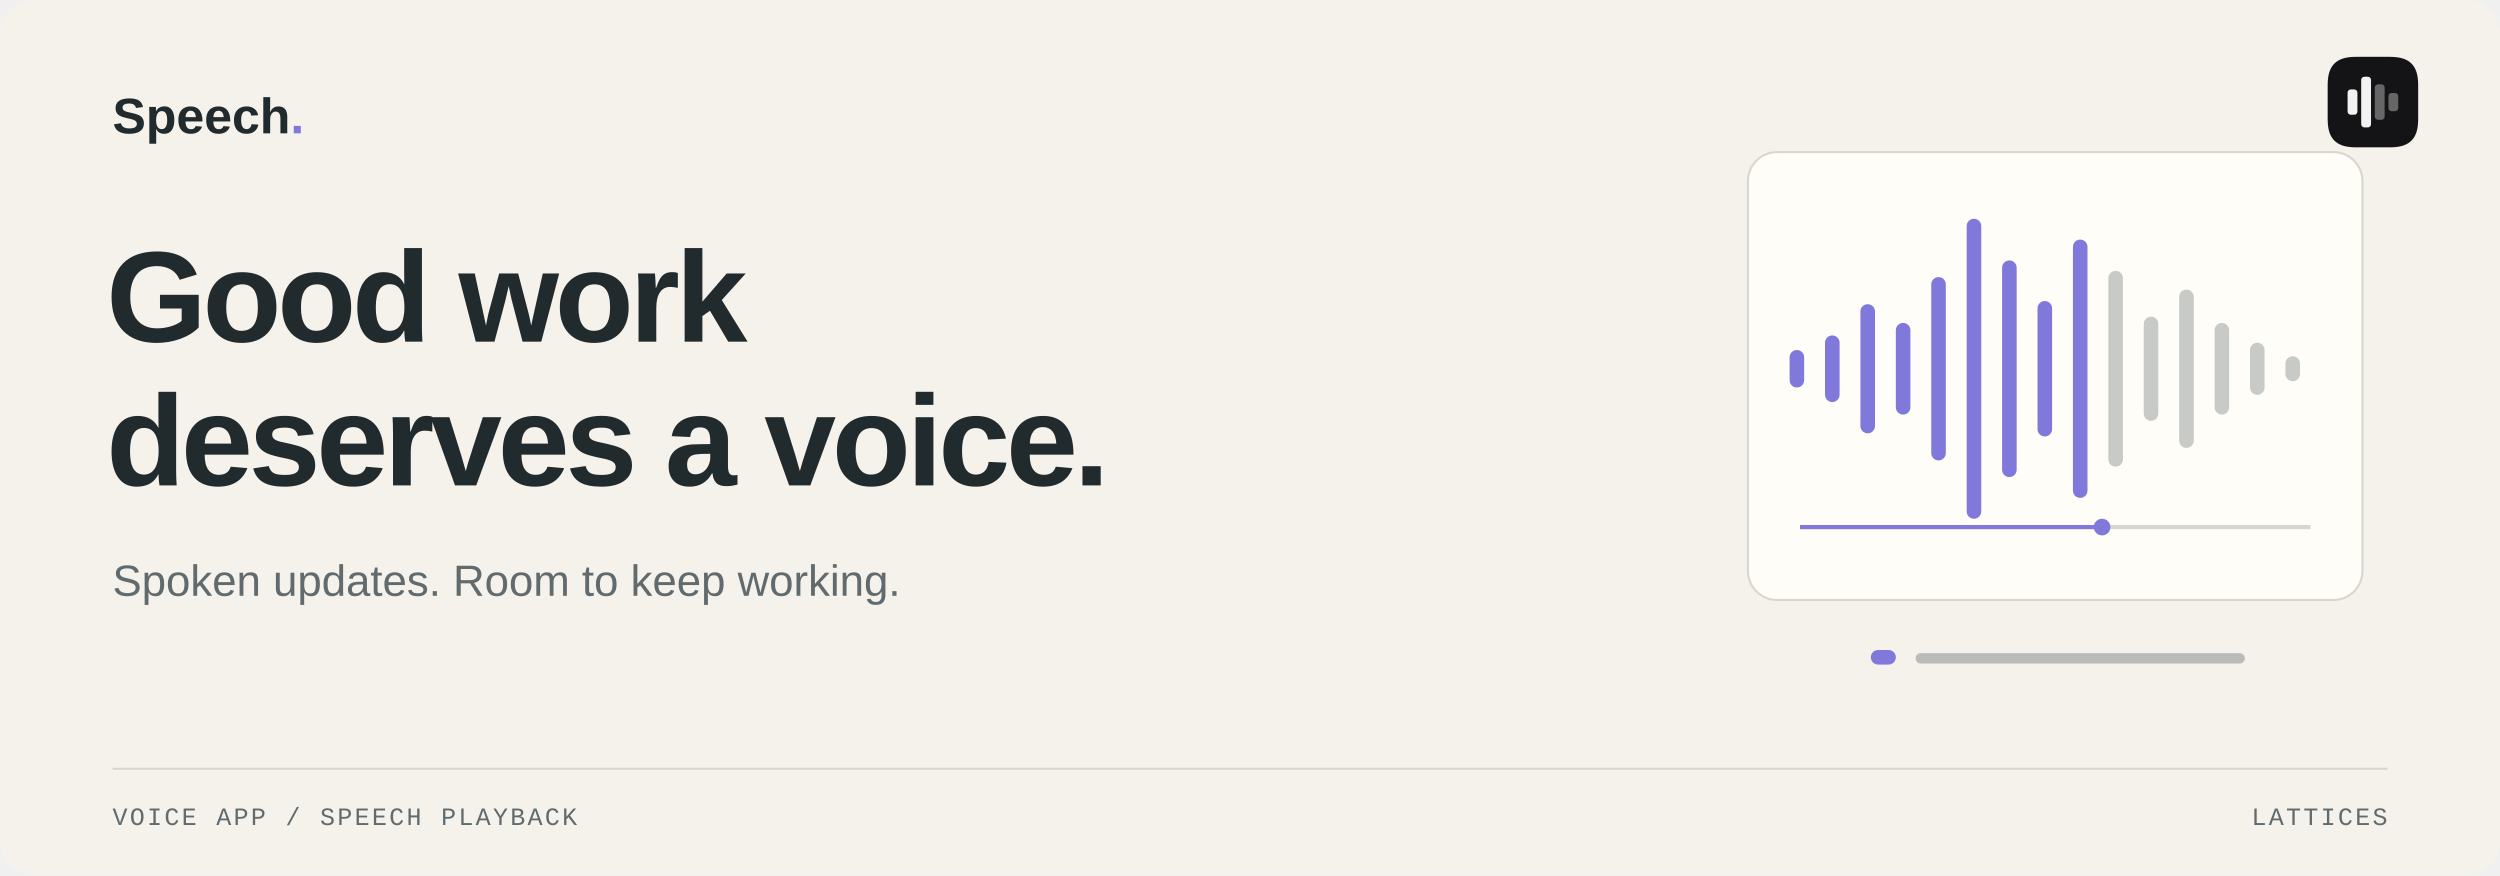
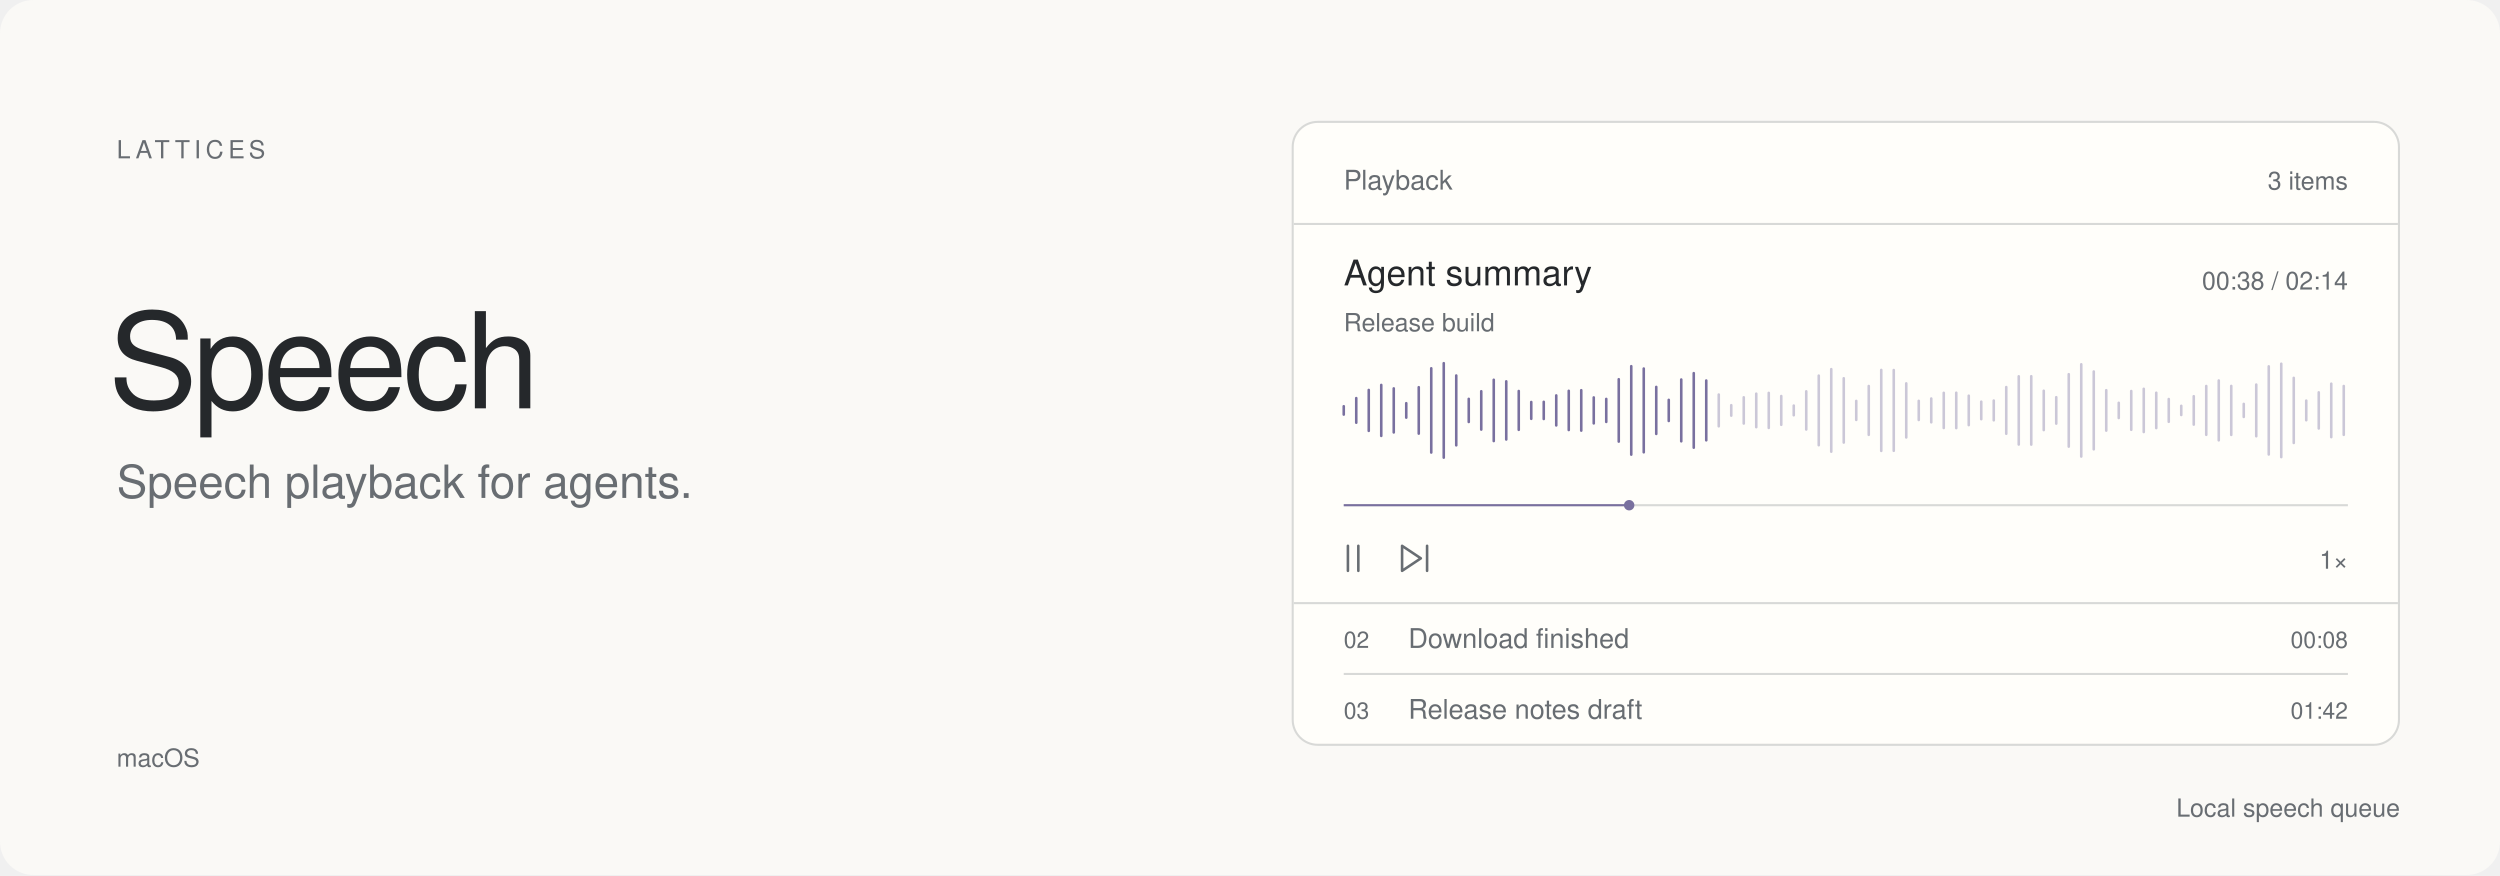
<svg xmlns="http://www.w3.org/2000/svg" width="1200" height="420" viewBox="0 0 1200 420" role="img" aria-labelledby="title desc">
-   <rect width="1200" height="420" rx="16" fill="#f5f2eb" />
-   <svg x="1112" y="22" width="54" height="54" viewBox="0 0 1024 1024">
-     <path d="M384.28 100L639.72 100L639.72 100L665.513 100.107L681.656 100.427L695.424 100.961L707.826 101.709L719.281 102.67L730.016 103.844L740.167 105.232L749.827 106.833L759.059 108.646L767.909 110.673L776.413 112.912L784.598 115.364L792.484 118.028L800.088 120.905L807.424 123.994L814.502 127.295L821.331 130.808L827.918 134.534L834.269 138.473L840.389 142.625L846.282 146.99L851.951 151.569L857.398 156.363L862.626 161.374L867.637 166.602L872.431 172.049L877.01 177.718L881.375 183.611L885.527 189.731L889.466 196.082L893.192 202.669L896.705 209.498L900.006 216.576L903.095 223.912L905.972 231.516L908.636 239.402L911.088 247.587L913.327 256.091L915.354 264.941L917.167 274.173L918.768 283.833L920.156 293.984L921.33 304.719L922.291 316.174L923.039 328.576L923.573 342.344L923.893 358.487L924 384.28L924 639.72L924 639.72L923.893 665.513L923.573 681.656L923.039 695.424L922.291 707.826L921.33 719.281L920.156 730.016L918.768 740.167L917.167 749.827L915.354 759.059L913.327 767.909L911.088 776.413L908.636 784.598L905.972 792.484L903.095 800.088L900.006 807.424L896.705 814.502L893.192 821.331L889.466 827.918L885.527 834.269L881.375 840.389L877.01 846.282L872.431 851.951L867.637 857.398L862.626 862.626L857.398 867.637L851.951 872.431L846.282 877.01L840.389 881.375L834.269 885.527L827.918 889.466L821.331 893.192L814.502 896.705L807.424 900.006L800.088 903.095L792.484 905.972L784.598 908.636L776.413 911.088L767.909 913.327L759.059 915.354L749.827 917.167L740.167 918.768L730.016 920.156L719.281 921.33L707.826 922.291L695.424 923.039L681.656 923.573L665.513 923.893L639.72 924L384.28 924L384.28 924L358.487 923.893L342.344 923.573L328.576 923.039L316.174 922.291L304.719 921.33L293.984 920.156L283.833 918.768L274.173 917.167L264.941 915.354L256.091 913.327L247.587 911.088L239.402 908.636L231.516 905.972L223.912 903.095L216.576 900.006L209.498 896.705L202.669 893.192L196.082 889.466L189.731 885.527L183.611 881.375L177.718 877.01L172.049 872.431L166.602 867.637L161.374 862.626L156.363 857.398L151.569 851.951L146.99 846.282L142.625 840.389L138.473 834.269L134.534 827.918L130.808 821.331L127.295 814.502L123.994 807.424L120.905 800.088L118.028 792.484L115.364 784.598L112.912 776.413L110.673 767.909L108.646 759.059L106.833 749.827L105.232 740.167L103.844 730.016L102.67 719.281L101.709 707.826L100.961 695.424L100.427 681.656L100.107 665.513L100 639.72L100 384.28L100 384.28L100.107 358.487L100.427 342.344L100.961 328.576L101.709 316.174L102.67 304.719L103.844 293.984L105.232 283.833L106.833 274.173L108.646 264.941L110.673 256.091L112.912 247.587L115.364 239.402L118.028 231.516L120.905 223.912L123.994 216.576L127.295 209.498L130.808 202.669L134.534 196.082L138.473 189.731L142.625 183.611L146.99 177.718L151.569 172.049L156.363 166.602L161.374 161.374L166.602 156.363L172.049 151.569L177.718 146.99L183.611 142.625L189.731 138.473L196.082 134.534L202.669 130.808L209.498 127.295L216.576 123.994L223.912 120.905L231.516 118.028L239.402 115.364L247.587 112.912L256.091 110.673L264.941 108.646L274.173 106.833L283.833 105.232L293.984 103.844L304.719 102.67L316.174 101.709L328.576 100.961L342.344 100.427L358.487 100.107L384.28 100Z" fill="#141416" />
-     <path d="M384.28 100L639.72 100L639.72 100L665.513 100.107L681.656 100.427L695.424 100.961L707.826 101.709L719.281 102.67L730.016 103.844L740.167 105.232L749.827 106.833L759.059 108.646L767.909 110.673L776.413 112.912L784.598 115.364L792.484 118.028L800.088 120.905L807.424 123.994L814.502 127.295L821.331 130.808L827.918 134.534L834.269 138.473L840.389 142.625L846.282 146.99L851.951 151.569L857.398 156.363L862.626 161.374L867.637 166.602L872.431 172.049L877.01 177.718L881.375 183.611L885.527 189.731L889.466 196.082L893.192 202.669L896.705 209.498L900.006 216.576L903.095 223.912L905.972 231.516L908.636 239.402L911.088 247.587L913.327 256.091L915.354 264.941L917.167 274.173L918.768 283.833L920.156 293.984L921.33 304.719L922.291 316.174L923.039 328.576L923.573 342.344L923.893 358.487L924 384.28L924 639.72L924 639.72L923.893 665.513L923.573 681.656L923.039 695.424L922.291 707.826L921.33 719.281L920.156 730.016L918.768 740.167L917.167 749.827L915.354 759.059L913.327 767.909L911.088 776.413L908.636 784.598L905.972 792.484L903.095 800.088L900.006 807.424L896.705 814.502L893.192 821.331L889.466 827.918L885.527 834.269L881.375 840.389L877.01 846.282L872.431 851.951L867.637 857.398L862.626 862.626L857.398 867.637L851.951 872.431L846.282 877.01L840.389 881.375L834.269 885.527L827.918 889.466L821.331 893.192L814.502 896.705L807.424 900.006L800.088 903.095L792.484 905.972L784.598 908.636L776.413 911.088L767.909 913.327L759.059 915.354L749.827 917.167L740.167 918.768L730.016 920.156L719.281 921.33L707.826 922.291L695.424 923.039L681.656 923.573L665.513 923.893L639.72 924L384.28 924L384.28 924L358.487 923.893L342.344 923.573L328.576 923.039L316.174 922.291L304.719 921.33L293.984 920.156L283.833 918.768L274.173 917.167L264.941 915.354L256.091 913.327L247.587 911.088L239.402 908.636L231.516 905.972L223.912 903.095L216.576 900.006L209.498 896.705L202.669 893.192L196.082 889.466L189.731 885.527L183.611 881.375L177.718 877.01L172.049 872.431L166.602 867.637L161.374 862.626L156.363 857.398L151.569 851.951L146.99 846.282L142.625 840.389L138.473 834.269L134.534 827.918L130.808 821.331L127.295 814.502L123.994 807.424L120.905 800.088L118.028 792.484L115.364 784.598L112.912 776.413L110.673 767.909L108.646 759.059L106.833 749.827L105.232 740.167L103.844 730.016L102.67 719.281L101.709 707.826L100.961 695.424L100.427 681.656L100.107 665.513L100 639.72L100 384.28L100 384.28L100.107 358.487L100.427 342.344L100.961 328.576L101.709 316.174L102.67 304.719L103.844 293.984L105.232 283.833L106.833 274.173L108.646 264.941L110.673 256.091L112.912 247.587L115.364 239.402L118.028 231.516L120.905 223.912L123.994 216.576L127.295 209.498L130.808 202.669L134.534 196.082L138.473 189.731L142.625 183.611L146.99 177.718L151.569 172.049L156.363 166.602L161.374 161.374L166.602 156.363L172.049 151.569L177.718 146.99L183.611 142.625L189.731 138.473L196.082 134.534L202.669 130.808L209.498 127.295L216.576 123.994L223.912 120.905L231.516 118.028L239.402 115.364L247.587 112.912L256.091 110.673L264.941 108.646L274.173 106.833L283.833 105.232L293.984 103.844L304.719 102.67L316.174 101.709L328.576 100.961L342.344 100.427L358.487 100.107L384.28 100Z" fill="none" stroke="rgba(255,255,255,.08)" stroke-width="2" />
-     <svg width="576.237" height="576.237" viewBox="0 0 20 20" fill="none" aria-hidden="true" x="223.881" y="223.881">
-       <rect x="2" y="6" width="3.1" height="8" rx="1" fill="#f2f2f2" />
-       <rect x="6.3" y="2" width="3.1" height="16" rx="1" fill="#f2f2f2" />
-       <rect x="10.6" y="4.4" width="3.1" height="11.2" rx="1" fill="#ffffff" fill-opacity="0.35" />
-       <rect x="14.9" y="7.12" width="3.1" height="5.76" rx="1" fill="#ffffff" fill-opacity="0.35" />
-     </svg>
-   </svg>
-   <g font-family="Arial, Helvetica, sans-serif">
-     <text x="54" y="64" font-size="24" font-weight="700" fill="#212b2d">Speech<tspan fill="#8079db">.</tspan>
-     </text>
-     <text x="51" y="164" fill="#212b2d" font-size="62" font-weight="700" letter-spacing="-2">Good work</text>
-     <text x="51" y="233" fill="#212b2d" font-size="62" font-weight="700" letter-spacing="-2">deserves a voice.</text>
-     <text x="54" y="286" font-size="21" fill="#616b6d">Spoken updates. Room to keep working.</text>
-   </g>
-   <g transform="translate(824 44)">
-     <rect x="15" y="29" width="295" height="215" rx="14" fill="#fffdf8" stroke="#d8d6ce" />
-     <rect x="35" y="124.0" width="7" height="18" rx="3.5" fill="#8079db" opacity="1" />
-     <rect x="52" y="117.0" width="7" height="32" rx="3.5" fill="#8079db" opacity="1" />
-     <rect x="69" y="102.0" width="7" height="62" rx="3.5" fill="#8079db" opacity="1" />
-     <rect x="86" y="111.0" width="7" height="44" rx="3.5" fill="#8079db" opacity="1" />
-     <rect x="103" y="89.0" width="7" height="88" rx="3.5" fill="#8079db" opacity="1" />
-     <rect x="120" y="61.0" width="7" height="144" rx="3.5" fill="#8079db" opacity="1" />
-     <rect x="137" y="81.0" width="7" height="104" rx="3.5" fill="#8079db" opacity="1" />
-     <rect x="154" y="100.5" width="7" height="65" rx="3.5" fill="#8079db" opacity="1" />
-     <rect x="171" y="71.0" width="7" height="124" rx="3.5" fill="#8079db" opacity="1" />
-     <rect x="188" y="86.0" width="7" height="94" rx="3.5" fill="#616b6d" opacity="0.35" />
-     <rect x="205" y="108.0" width="7" height="50" rx="3.5" fill="#616b6d" opacity="0.35" />
-     <rect x="222" y="95.0" width="7" height="76" rx="3.5" fill="#616b6d" opacity="0.35" />
-     <rect x="239" y="111.0" width="7" height="44" rx="3.5" fill="#616b6d" opacity="0.35" />
-     <rect x="256" y="120.5" width="7" height="25" rx="3.5" fill="#616b6d" opacity="0.35" />
-     <rect x="273" y="127.0" width="7" height="12" rx="3.5" fill="#616b6d" opacity="0.35" />
-     <path d="M40 209H285" stroke="#d8d6ce" stroke-width="2" />
-     <path d="M40 209H185" stroke="#8079db" stroke-width="2" />
-     <circle cx="185" cy="209" r="4" fill="#8079db" />
-     <rect x="74" y="268" width="12" height="7" rx="3.5" fill="#8079db" />
-     <path d="M98 272H251" stroke="#616b6d" stroke-width="5" stroke-linecap="round" opacity=".4" />
-   </g>
-   <path d="M54 369H1146" stroke="#d8d6ce" />
-   <g font-family="'Courier New', monospace" font-size="12" letter-spacing="1.1" fill="#616b6d">
-     <text x="54" y="396">VOICE APP / SPEECH PLAYBACK</text>
-     <text x="1146" y="396" text-anchor="end">LATTICES</text>
+   <rect width="1200" height="420" rx="16" fill="#faf9f6" />
+   <g font-family="'Helvetica Neue', Helvetica, Arial, sans-serif" font-weight="400" fill="#25282b">
+     <text x="56" y="76" font-size="12" fill="#686d72" letter-spacing="2.2">LATTICES</text>
+     <text x="52" y="196" font-size="64" fill="#25282b" font-weight="300" letter-spacing="-2">Speech</text>
+     <text x="56" y="239" font-size="22" fill="#686d72">Speech playback for agents.</text>
+     <g transform="translate(620 58)">
+       <rect x="0.5" y="0.5" width="531" height="299" rx="12" fill="#fffefa" stroke="#d8d9d7" />
+       <text x="25" y="33" font-size="13" fill="#686d72">Playback</text>
+       <text x="507" y="33" font-size="12" fill="#686d72" text-anchor="end">3 items</text>
+       <path d="M1 49.5H531" fill="none" stroke="#d8d9d7" />
+       <text x="25" y="79" font-size="17" fill="#25282b">Agent summary</text>
+       <text x="25" y="101" font-size="12" fill="#686d72">Release build</text>
+       <text x="507" y="81" font-size="12" fill="#686d72" text-anchor="end" font-variant-numeric="tabular-nums">00:38 / 02:14</text>
+       <path d="M25 137.00V141.00" stroke="#79709f" stroke-width="1.25" stroke-linecap="round" />
+       <path d="M31 133.09V144.91" stroke="#79709f" stroke-width="1.25" stroke-linecap="round" />
+       <path d="M37 129.18V148.82" stroke="#79709f" stroke-width="1.25" stroke-linecap="round" />
+       <path d="M43 126.77V151.23" stroke="#79709f" stroke-width="1.25" stroke-linecap="round" />
+       <path d="M49 128.43V149.57" stroke="#79709f" stroke-width="1.25" stroke-linecap="round" />
+       <path d="M55 135.53V142.47" stroke="#79709f" stroke-width="1.25" stroke-linecap="round" />
+       <path d="M61 127.86V150.14" stroke="#79709f" stroke-width="1.25" stroke-linecap="round" />
+       <path d="M67 118.78V159.22" stroke="#79709f" stroke-width="1.25" stroke-linecap="round" />
+       <path d="M73 116.33V161.67" stroke="#79709f" stroke-width="1.25" stroke-linecap="round" />
+       <path d="M79 122.24V155.76" stroke="#79709f" stroke-width="1.25" stroke-linecap="round" />
+       <path d="M85 133.45V144.55" stroke="#79709f" stroke-width="1.25" stroke-linecap="round" />
+       <path d="M91 129.80V148.20" stroke="#79709f" stroke-width="1.25" stroke-linecap="round" />
+       <path d="M97 124.29V153.71" stroke="#79709f" stroke-width="1.25" stroke-linecap="round" />
+       <path d="M103 125.04V152.96" stroke="#79709f" stroke-width="1.25" stroke-linecap="round" />
+       <path d="M109 129.68V148.32" stroke="#79709f" stroke-width="1.25" stroke-linecap="round" />
+       <path d="M115 134.96V143.04" stroke="#79709f" stroke-width="1.25" stroke-linecap="round" />
+       <path d="M121 134.88V143.12" stroke="#79709f" stroke-width="1.25" stroke-linecap="round" />
+       <path d="M127 131.80V146.20" stroke="#79709f" stroke-width="1.25" stroke-linecap="round" />
+       <path d="M133 129.59V148.41" stroke="#79709f" stroke-width="1.25" stroke-linecap="round" />
+       <path d="M139 129.30V148.70" stroke="#79709f" stroke-width="1.25" stroke-linecap="round" />
+       <path d="M145 132.77V145.23" stroke="#79709f" stroke-width="1.25" stroke-linecap="round" />
+       <path d="M151 133.48V144.52" stroke="#79709f" stroke-width="1.25" stroke-linecap="round" />
+       <path d="M157 124.03V153.97" stroke="#79709f" stroke-width="1.25" stroke-linecap="round" />
+       <path d="M163 117.77V160.23" stroke="#79709f" stroke-width="1.25" stroke-linecap="round" />
+       <path d="M169 118.90V159.10" stroke="#79709f" stroke-width="1.25" stroke-linecap="round" />
+       <path d="M175 127.72V150.28" stroke="#79709f" stroke-width="1.25" stroke-linecap="round" />
+       <path d="M181 133.93V144.07" stroke="#79709f" stroke-width="1.25" stroke-linecap="round" />
+       <path d="M187 124.17V153.83" stroke="#79709f" stroke-width="1.25" stroke-linecap="round" />
+       <path d="M193 121.11V156.89" stroke="#79709f" stroke-width="1.25" stroke-linecap="round" />
+       <path d="M199 124.65V153.35" stroke="#79709f" stroke-width="1.25" stroke-linecap="round" />
+       <path d="M205 131.38V146.62" stroke="#cbc7d7" stroke-width="1.25" stroke-linecap="round" />
+       <path d="M211 136.49V141.51" stroke="#cbc7d7" stroke-width="1.25" stroke-linecap="round" />
+       <path d="M217 132.71V145.29" stroke="#cbc7d7" stroke-width="1.25" stroke-linecap="round" />
+       <path d="M223 130.96V147.04" stroke="#cbc7d7" stroke-width="1.25" stroke-linecap="round" />
+       <path d="M229 130.59V147.41" stroke="#cbc7d7" stroke-width="1.25" stroke-linecap="round" />
+       <path d="M235 132.10V145.90" stroke="#cbc7d7" stroke-width="1.25" stroke-linecap="round" />
+       <path d="M241 136.68V141.32" stroke="#cbc7d7" stroke-width="1.25" stroke-linecap="round" />
+       <path d="M247 129.84V148.16" stroke="#cbc7d7" stroke-width="1.25" stroke-linecap="round" />
+       <path d="M253 122.30V155.70" stroke="#cbc7d7" stroke-width="1.25" stroke-linecap="round" />
+       <path d="M259 119.19V158.81" stroke="#cbc7d7" stroke-width="1.25" stroke-linecap="round" />
+       <path d="M265 123.57V154.43" stroke="#cbc7d7" stroke-width="1.25" stroke-linecap="round" />
+       <path d="M271 134.44V143.56" stroke="#cbc7d7" stroke-width="1.25" stroke-linecap="round" />
+       <path d="M277 127.28V150.72" stroke="#cbc7d7" stroke-width="1.25" stroke-linecap="round" />
+       <path d="M283 119.57V158.43" stroke="#cbc7d7" stroke-width="1.25" stroke-linecap="round" />
+       <path d="M289 119.62V158.38" stroke="#cbc7d7" stroke-width="1.25" stroke-linecap="round" />
+       <path d="M295 126.02V151.98" stroke="#cbc7d7" stroke-width="1.25" stroke-linecap="round" />
+       <path d="M301 134.41V143.59" stroke="#cbc7d7" stroke-width="1.25" stroke-linecap="round" />
+       <path d="M307 133.29V144.71" stroke="#cbc7d7" stroke-width="1.25" stroke-linecap="round" />
+       <path d="M313 130.56V147.44" stroke="#cbc7d7" stroke-width="1.25" stroke-linecap="round" />
+       <path d="M319 130.51V147.49" stroke="#cbc7d7" stroke-width="1.25" stroke-linecap="round" />
+       <path d="M325 131.94V146.06" stroke="#cbc7d7" stroke-width="1.25" stroke-linecap="round" />
+       <path d="M331 134.80V143.20" stroke="#cbc7d7" stroke-width="1.25" stroke-linecap="round" />
+       <path d="M337 134.26V143.74" stroke="#cbc7d7" stroke-width="1.25" stroke-linecap="round" />
+       <path d="M343 127.80V150.20" stroke="#cbc7d7" stroke-width="1.25" stroke-linecap="round" />
+       <path d="M349 122.63V155.37" stroke="#cbc7d7" stroke-width="1.25" stroke-linecap="round" />
+       <path d="M355 122.59V155.41" stroke="#cbc7d7" stroke-width="1.25" stroke-linecap="round" />
+       <path d="M361 129.56V148.44" stroke="#cbc7d7" stroke-width="1.25" stroke-linecap="round" />
+       <path d="M367 132.66V145.34" stroke="#cbc7d7" stroke-width="1.25" stroke-linecap="round" />
+       <path d="M373 121.62V156.38" stroke="#cbc7d7" stroke-width="1.25" stroke-linecap="round" />
+       <path d="M379 116.86V161.14" stroke="#cbc7d7" stroke-width="1.25" stroke-linecap="round" />
+       <path d="M385 120.32V157.68" stroke="#cbc7d7" stroke-width="1.25" stroke-linecap="round" />
+       <path d="M391 129.30V148.70" stroke="#cbc7d7" stroke-width="1.25" stroke-linecap="round" />
+       <path d="M397 135.35V142.65" stroke="#cbc7d7" stroke-width="1.25" stroke-linecap="round" />
+       <path d="M403 129.70V148.30" stroke="#cbc7d7" stroke-width="1.25" stroke-linecap="round" />
+       <path d="M409 128.63V149.37" stroke="#cbc7d7" stroke-width="1.25" stroke-linecap="round" />
+       <path d="M415 130.52V147.48" stroke="#cbc7d7" stroke-width="1.25" stroke-linecap="round" />
+       <path d="M421 133.54V144.46" stroke="#cbc7d7" stroke-width="1.25" stroke-linecap="round" />
+       <path d="M427 136.80V141.20" stroke="#cbc7d7" stroke-width="1.25" stroke-linecap="round" />
+       <path d="M433 132.19V145.81" stroke="#cbc7d7" stroke-width="1.25" stroke-linecap="round" />
+       <path d="M439 127.29V150.71" stroke="#cbc7d7" stroke-width="1.25" stroke-linecap="round" />
+       <path d="M445 124.64V153.36" stroke="#cbc7d7" stroke-width="1.25" stroke-linecap="round" />
+       <path d="M451 127.25V150.75" stroke="#cbc7d7" stroke-width="1.25" stroke-linecap="round" />
+       <path d="M457 135.87V142.13" stroke="#cbc7d7" stroke-width="1.25" stroke-linecap="round" />
+       <path d="M463 126.60V151.40" stroke="#cbc7d7" stroke-width="1.25" stroke-linecap="round" />
+       <path d="M469 117.85V160.15" stroke="#cbc7d7" stroke-width="1.25" stroke-linecap="round" />
+       <path d="M475 116.59V161.41" stroke="#cbc7d7" stroke-width="1.25" stroke-linecap="round" />
+       <path d="M481 123.38V154.62" stroke="#cbc7d7" stroke-width="1.25" stroke-linecap="round" />
+       <path d="M487 134.29V143.71" stroke="#cbc7d7" stroke-width="1.25" stroke-linecap="round" />
+       <path d="M493 130.33V147.67" stroke="#cbc7d7" stroke-width="1.25" stroke-linecap="round" />
+       <path d="M499 126.17V151.83" stroke="#cbc7d7" stroke-width="1.25" stroke-linecap="round" />
+       <path d="M505 127.28V150.72" stroke="#cbc7d7" stroke-width="1.25" stroke-linecap="round" />
+       <path d="M25 184.5H507" stroke="#d8d9d7" />
+       <path d="M25 184.5H162" stroke="#79709f" />
+       <circle cx="162" cy="184.5" r="2.5" fill="#79709f" />
+       <g fill="none" stroke="#686d72" stroke-width="1.25" stroke-linecap="round" stroke-linejoin="round">
+         <path d="M27 204V216M32 204V216" />
+         <path d="M53 204L62 210L53 216Z M65 204V216" />
+       </g>
+       <text x="507" y="215" font-size="12" fill="#686d72" text-anchor="end">1×</text>
+       <path d="M1 231.5H531M25 265.5H507" stroke="#d8d9d7" />
+       <text x="25" y="253" font-size="11" fill="#686d72">02</text>
+       <text x="56" y="253" font-size="13" fill="#686d72">Download finished</text>
+       <text x="507" y="253" font-size="11" fill="#686d72" text-anchor="end">00:08</text>
+       <text x="25" y="287" font-size="11" fill="#686d72">03</text>
+       <text x="56" y="287" font-size="13" fill="#686d72">Release notes draft</text>
+       <text x="507" y="287" font-size="11" fill="#686d72" text-anchor="end">01:42</text>
+     </g>
+     <text x="56" y="368" font-size="12" fill="#686d72">macOS</text>
+     <text x="1152" y="392" font-size="12" fill="#686d72" text-anchor="end">Local speech queue</text>
  </g>
</svg>
